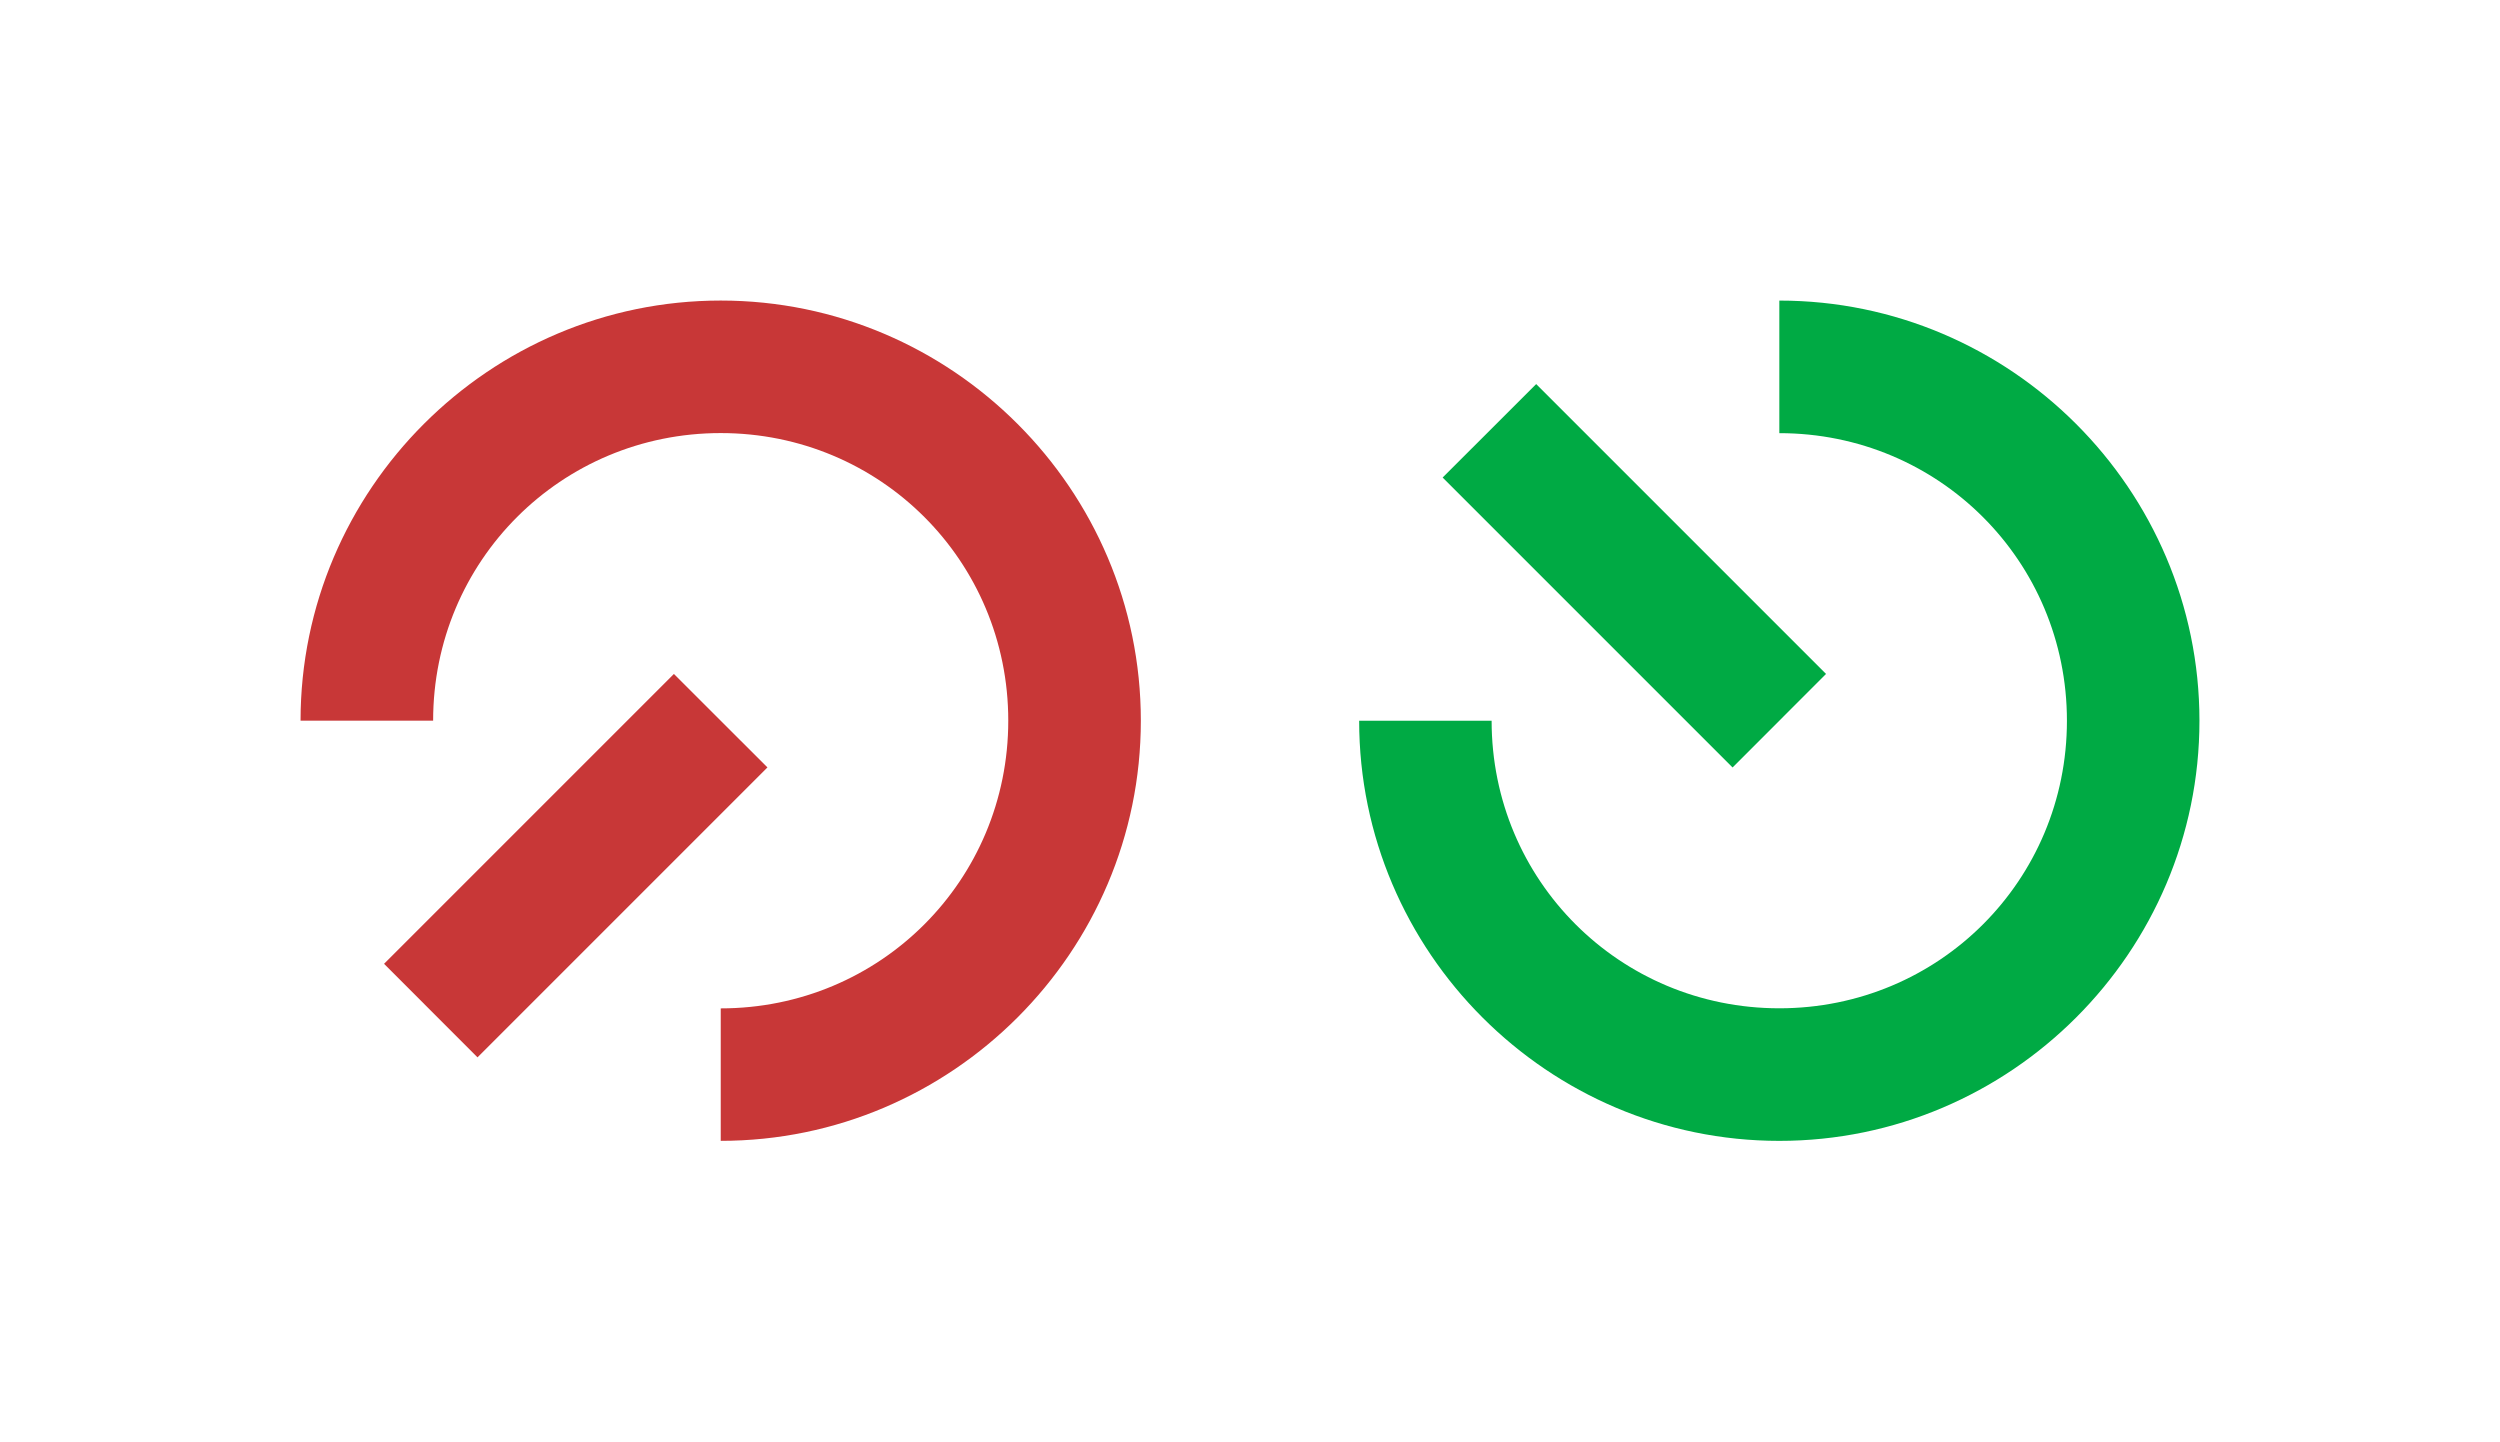
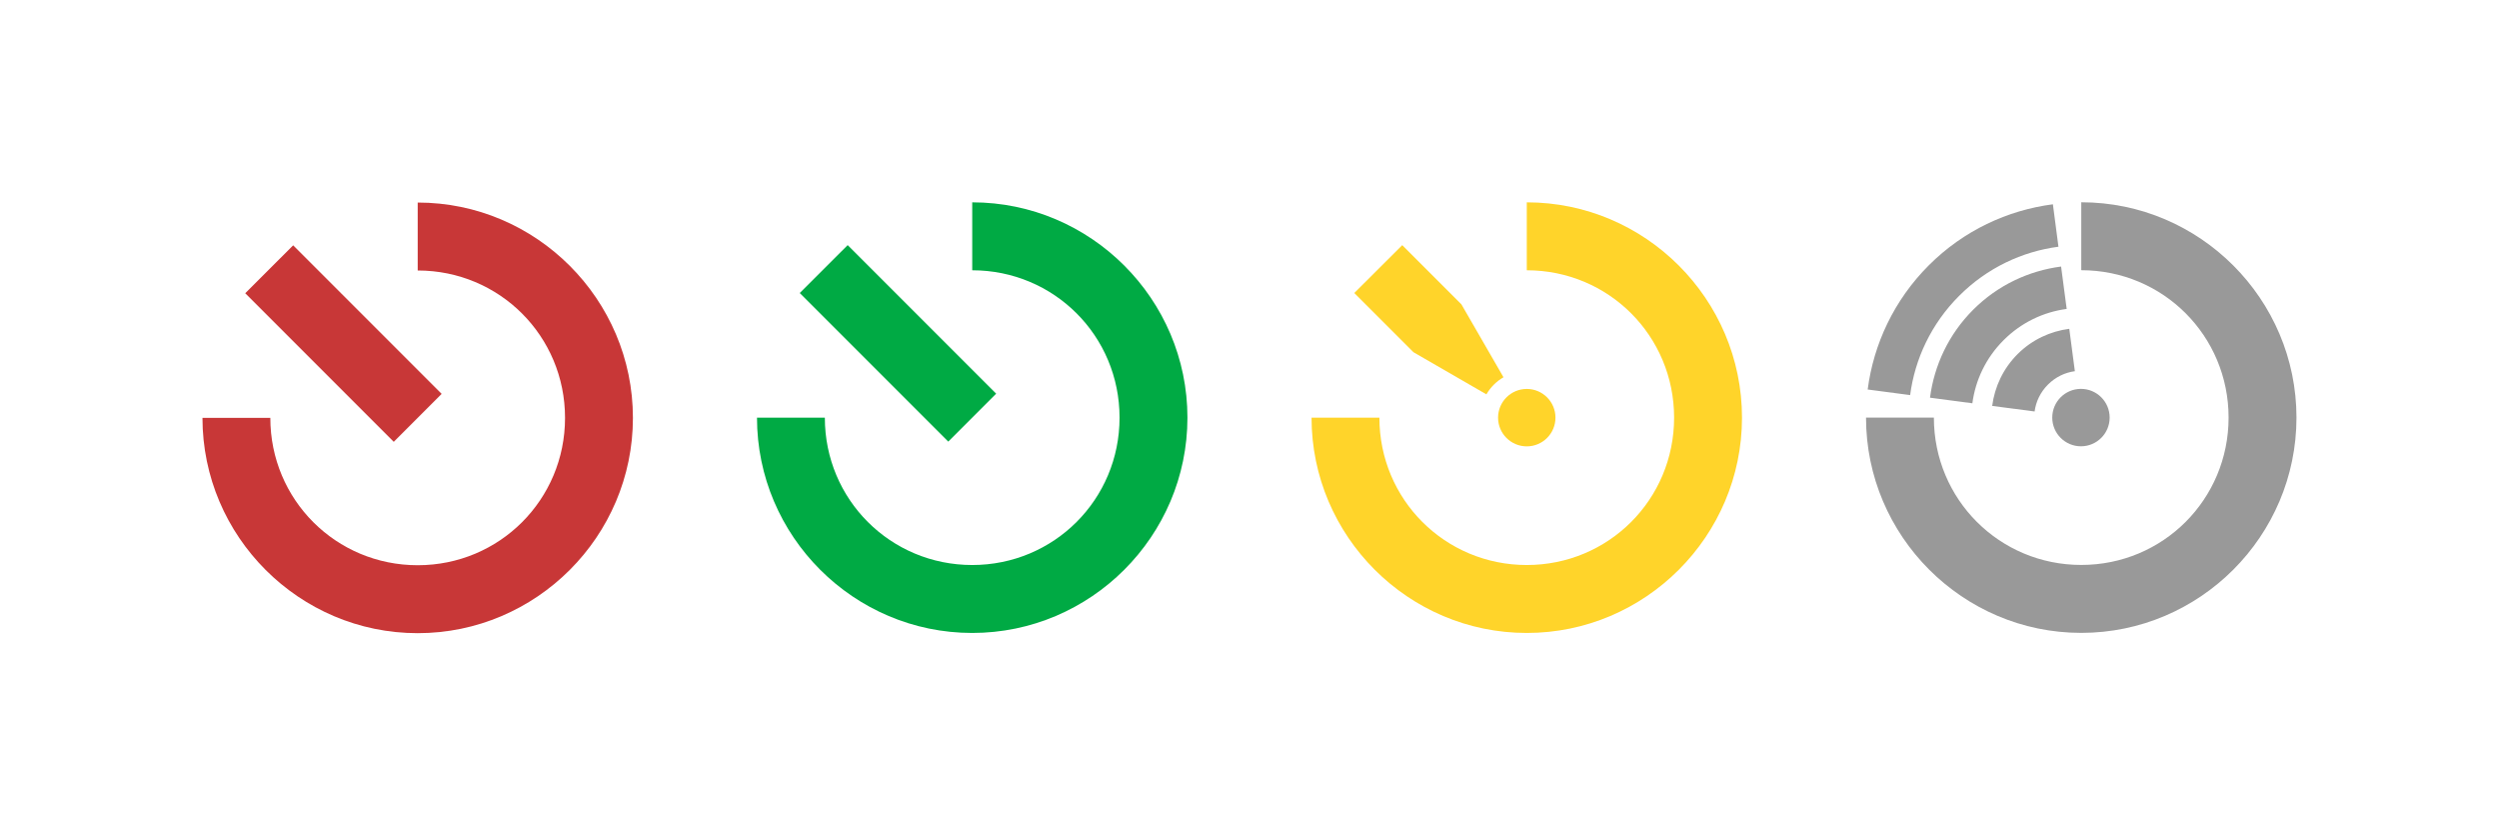
- <svg xmlns="http://www.w3.org/2000/svg" xmlns:ns1="http://www.openswatchbook.org/uri/2009/osb" width="831.801" height="479.591" id="svg5364" version="1.1">
+ <svg xmlns="http://www.w3.org/2000/svg" xmlns:ns1="http://www.openswatchbook.org/uri/2009/osb" width="1234.253" height="412.598" id="svg5364" version="1.1">
  <defs id="defs5366">
    <linearGradient id="linearGradient8030" ns1:paint="solid">
      <stop style="stop-color:#000000;stop-opacity:1;" offset="0" id="stop8032" />
    </linearGradient>
    <linearGradient id="linearGradient8014" ns1:paint="gradient">
      <stop style="stop-color:#303030;stop-opacity:1;" offset="0" id="stop8016" />
      <stop id="stop8026" offset="0.25" style="stop-color:#303030;stop-opacity:0.749;" />
      <stop id="stop8024" offset="1" style="stop-color:#303030;stop-opacity:0.498;" />
      <stop style="stop-color:#303030;stop-opacity:0;" offset="1" id="stop8018" />
    </linearGradient>
    <linearGradient id="linearGradient6569" ns1:paint="gradient">
      <stop style="stop-color:#ffffff;stop-opacity:1;" offset="0" id="stop6571" />
      <stop style="stop-color:#ffffff;stop-opacity:0;" offset="1" id="stop6573" />
    </linearGradient>
    <marker orient="auto" refY="0" refX="0" id="TriangleInL" style="overflow:visible">
      <path id="path3917" d="m 5.77,0 -8.65,5 0,-10 8.65,5 z" style="fill-rule:evenodd;stroke:#000000;stroke-width:1pt" transform="scale(-0.8,-0.8)" />
    </marker>
    <marker orient="auto" refY="0" refX="0" id="Arrow1Lend" style="overflow:visible">
      <path id="path3787" d="M 0,0 5,-5 -12.5,0 5,5 0,0 z" style="fill-rule:evenodd;stroke:#000000;stroke-width:1pt" transform="matrix(-0.8,0,0,-0.8,-10,0)" />
    </marker>
    <filter id="filter8079" height="1.5" width="1.5" y="-0.25" x="-0.25" color-interpolation-filters="sRGB">
      <feBlend id="feBlend8081" in2="SourceGraphic" result="result1" mode="screen" />
      <feGaussianBlur id="feGaussianBlur8083" stdDeviation="7" result="result6" />
      <feComposite id="feComposite8085" in2="result6" operator="xor" in="result6" result="result7" />
      <feComposite id="feComposite8087" in2="result1" operator="atop" in="result6" result="result92" />
      <feComposite id="feComposite8089" in2="result92" result="result4" in="result7" operator="xor" />
      <feGaussianBlur id="feGaussianBlur8091" result="result3" stdDeviation="0.7" in="result4" />
      <feSpecularLighting id="feSpecularLighting8093" result="result5" specularExponent="50" specularConstant="1.5" surfaceScale="4">
        <fePointLight id="fePointLight8095" z="20000" y="-8000" x="-5000" />
      </feSpecularLighting>
      <feComposite id="feComposite8097" in2="SourceGraphic" in="result3" k3="1" k2="1" operator="arithmetic" result="result93" k1="0" k4="0" />
      <feComposite id="feComposite8099" in2="result93" in="result5" operator="atop" result="result94" />
      <feBlend id="feBlend8101" in2="result94" mode="multiply" />
    </filter>
  </defs>
-   <g id="layer1" transform="translate(65.33923,75.00018)">
-     <text xml:space="preserve" style="font-size:40px;font-style:normal;font-weight:normal;line-height:125%;letter-spacing:0px;word-spacing:0px;fill:#5c5c5c;fill-opacity:1;stroke:none;font-family:Sans" x="411.33" y="418.043" id="text5263">
-       <tspan y="418.043" x="411.33" id="tspan5265" />
+   <g id="layer1" transform="translate(65.33923,8.007144)">
+     <text xml:space="preserve" style="font-size:48px;font-style:normal;font-weight:normal;line-height:125%;letter-spacing:0px;word-spacing:0px;fill:#5c5c5c;fill-opacity:1;stroke:none;font-family:Sans" x="486.664" y="440.734" id="text5263">
+       <tspan y="440.734" x="486.664" id="tspan5265" />
    </text>
-     <text xml:space="preserve" style="font-size:40px;font-style:normal;font-weight:normal;line-height:125%;letter-spacing:0px;word-spacing:0px;fill:#5c5c5c;fill-opacity:1;stroke:none;font-family:Sans" x="293.256" y="211.412" id="text4422">
-       <tspan id="tspan4424" x="293.256" y="211.412" />
+     <text xml:space="preserve" style="font-size:48px;font-style:normal;font-weight:normal;line-height:125%;letter-spacing:0px;word-spacing:0px;fill:#5c5c5c;fill-opacity:1;stroke:none;font-family:Sans" x="344.974" y="192.776" id="text4422">
+       <tspan id="tspan4424" x="344.974" y="192.776" />
    </text>
-     <g id="g3876" style="fill:#c83737" transform="matrix(0,-1,1,0,9.660944,339.2423)">
+     <g id="labstate_closed" style="fill:#c83737" transform="matrix(0.760416,0,0,0.760416,8.304167,72.98261)">
      <path id="path3941-4" d="m 174.461,25 0,44.112 c 53.108,0 95.689,42.581 95.689,95.689 0,53.108 -42.581,95.669 -95.689,95.669 -53.108,0 -95.728,-42.561 -95.728,-95.669 l -44.072,0 c 0,76.945 62.855,139.781 139.801,139.781 76.945,0 139.781,-62.836 139.781,-139.781 0,-76.945 -62.836,-139.801 -139.781,-139.801 z" style="font-size:medium;font-style:normal;font-variant:normal;font-weight:normal;font-stretch:normal;text-indent:0;text-align:start;text-decoration:none;line-height:normal;letter-spacing:normal;word-spacing:normal;text-transform:none;direction:ltr;block-progression:tb;writing-mode:lr-tb;text-anchor:start;baseline-shift:baseline;color:#000000;fill:#c83737;fill-opacity:1;stroke:none;stroke-width:29.747;marker:none;visibility:visible;display:inline;overflow:visible;enable-background:accumulate;font-family:Sans;-inkscape-font-specification:Sans" />
      <path id="path3048" d="M 93.562,52.781 62.438,83.875 158.906,180.344 190,149.219 93.562,52.781 z" style="font-size:medium;font-style:normal;font-variant:normal;font-weight:normal;font-stretch:normal;text-indent:0;text-align:start;text-decoration:none;line-height:normal;letter-spacing:normal;word-spacing:normal;text-transform:none;direction:ltr;block-progression:tb;writing-mode:lr-tb;text-anchor:start;baseline-shift:baseline;color:#000000;fill:#c83737;fill-opacity:1;fill-rule:nonzero;stroke:none;stroke-width:44;marker:none;visibility:visible;display:inline;overflow:visible;enable-background:accumulate;font-family:Sans;-inkscape-font-specification:Sans" />
    </g>
-     <g transform="translate(352.2193,0.00977273)" id="g3876-7" style="fill:#00aa44">
-       <path id="path3941-4-3" d="m 174.461,25 0,44.112 c 53.108,0 95.689,42.581 95.689,95.689 0,53.108 -42.581,95.669 -95.689,95.669 -53.108,0 -95.728,-42.561 -95.728,-95.669 l -44.072,0 c 0,76.945 62.855,139.781 139.801,139.781 76.945,0 139.781,-62.836 139.781,-139.781 0,-76.945 -62.836,-139.801 -139.781,-139.801 z" style="font-size:medium;font-style:normal;font-variant:normal;font-weight:normal;font-stretch:normal;text-indent:0;text-align:start;text-decoration:none;line-height:normal;letter-spacing:normal;word-spacing:normal;text-transform:none;direction:ltr;block-progression:tb;writing-mode:lr-tb;text-anchor:start;baseline-shift:baseline;color:#000000;fill:#00aa44;fill-opacity:1;stroke:none;stroke-width:29.747;marker:none;visibility:visible;display:inline;overflow:visible;enable-background:accumulate;font-family:Sans;-inkscape-font-specification:Sans" />
-       <path id="path3048-0" d="M 93.562,52.781 62.438,83.875 158.906,180.344 190,149.219 93.562,52.781 z" style="font-size:medium;font-style:normal;font-variant:normal;font-weight:normal;font-stretch:normal;text-indent:0;text-align:start;text-decoration:none;line-height:normal;letter-spacing:normal;word-spacing:normal;text-transform:none;direction:ltr;block-progression:tb;writing-mode:lr-tb;text-anchor:start;baseline-shift:baseline;color:#000000;fill:#00aa44;fill-opacity:1;fill-rule:nonzero;stroke:none;stroke-width:44;marker:none;visibility:visible;display:inline;overflow:visible;enable-background:accumulate;font-family:Sans;-inkscape-font-specification:Sans" />
+     <g id="labstate_open" transform="translate(-0.00927734,0)">
+       <path id="path3941-4-3" d="m 414.852,91.888 0,33.543 c 40.384,0 72.763,32.379 72.763,72.763 0,40.384 -32.379,72.749 -72.763,72.749 -40.384,0 -72.793,-32.364 -72.793,-72.749 l -33.513,0 c 0,58.511 47.796,106.292 106.307,106.292 58.511,0 106.292,-47.781 106.292,-106.292 0,-58.511 -47.781,-106.307 -106.292,-106.307 z" style="font-size:medium;font-style:normal;font-variant:normal;font-weight:normal;font-stretch:normal;text-indent:0;text-align:start;text-decoration:none;line-height:normal;letter-spacing:normal;word-spacing:normal;text-transform:none;direction:ltr;block-progression:tb;writing-mode:lr-tb;text-anchor:start;baseline-shift:baseline;color:#000000;fill:#00aa44;fill-opacity:1;stroke:none;stroke-width:29.747;marker:none;visibility:visible;display:inline;overflow:visible;enable-background:accumulate;font-family:Sans;-inkscape-font-specification:Sans" />
+       <path id="path3048-0" d="m 353.335,113.014 -23.668,23.644 73.356,73.356 23.644,-23.668 -73.333,-73.333 z" style="font-size:medium;font-style:normal;font-variant:normal;font-weight:normal;font-stretch:normal;text-indent:0;text-align:start;text-decoration:none;line-height:normal;letter-spacing:normal;word-spacing:normal;text-transform:none;direction:ltr;block-progression:tb;writing-mode:lr-tb;text-anchor:start;baseline-shift:baseline;color:#000000;fill:#00aa44;fill-opacity:1;fill-rule:nonzero;stroke:none;stroke-width:44;marker:none;visibility:visible;display:inline;overflow:visible;enable-background:accumulate;font-family:Sans;-inkscape-font-specification:Sans" />
+     </g>
+     <g transform="matrix(0.3041664,0,0,0.3041664,295.8316,243.8648)" id="labstate_open-2" style="fill:#00aa44" />
+     <g transform="matrix(0.6083328,0,0,0.6083328,30.85048,194.5189)" id="labstate_open-3" style="fill:#ffd42a" />
+     <g transform="matrix(0.6083328,0,0,0.6083328,332.9264,4.448653)" id="labstate_open-0" style="fill:#ffd42a" />
+     <g id="labstate_wifi" style="fill:#999999" transform="matrix(0.5376953,-0.5376953,0.5376953,0.5376953,936.9393,-206.876)">
+       <g id="g3983" transform="matrix(1.368405,1.368405,-1.368405,1.368405,-846.1793,-501.4188)" style="fill:#999999">
+         <path style="font-size:medium;font-style:normal;font-variant:normal;font-weight:normal;font-stretch:normal;text-indent:0;text-align:start;text-decoration:none;line-height:normal;letter-spacing:normal;word-spacing:normal;text-transform:none;direction:ltr;block-progression:tb;writing-mode:lr-tb;text-anchor:start;baseline-shift:baseline;color:#000000;fill:#999999;fill-opacity:1;stroke:none;stroke-width:27.867;marker:none;visibility:visible;display:inline;overflow:visible;enable-background:accumulate;font-family:Sans;-inkscape-font-specification:Sans" d="m 943.594,141.531 c -13.795,17.93 -22.031,40.348 -22.031,64.656 0,24.301 8.212,46.753 22,64.688 L 960.344,258 c -10.998,-14.329 -17.531,-32.282 -17.531,-51.812 0,-19.516 6.546,-37.452 17.531,-51.781 l -16.75,-12.875 z m 24.594,18.875 c -9.775,12.702 -15.625,28.579 -15.625,45.781 0,17.202 5.85,33.073 15.625,45.781 l 16.75,-12.844 c -6.978,-9.107 -11.125,-20.513 -11.125,-32.938 0,-12.431 4.141,-23.835 11.125,-32.938 l -16.75,-12.844 z m 24.594,18.875 c -5.759,7.476 -9.219,16.806 -9.219,26.906 0,10.102 3.457,19.455 9.219,26.938 l 16.75,-12.875 c -2.964,-3.875 -4.719,-8.738 -4.719,-14.062 0,-5.325 1.754,-10.188 4.719,-14.062 l -16.75,-12.844 z" transform="matrix(0.480512,0.480512,-0.480512,0.480512,114.9108,-443.7101)" id="path3945" />
+         <path transform="matrix(0.9080543,0,0,0.9080543,-773.1704,61.78392)" d="m 1423.406,96.34 c 0,5.858 -4.749,10.607 -10.607,10.607 -5.858,0 -10.607,-4.749 -10.607,-10.607 0,-5.858 4.749,-10.607 10.607,-10.607 5.858,0 10.607,4.749 10.607,10.607 z" id="path3940" style="fill:#999999;fill-opacity:1;stroke:none" />
+       </g>
+       <path id="path3941-4-1" d="m -253.929,301.642 -31.192,31.192 c 37.553,37.553 37.553,97.772 0,135.325 -37.553,37.553 -97.758,37.539 -135.311,-0.014 -37.553,-37.553 -37.595,-97.785 -0.042,-135.339 l -31.164,-31.164 c -54.409,54.409 -54.395,143.285 0.014,197.694 54.409,54.409 143.272,54.409 197.68,-2e-5 54.409,-54.409 54.422,-143.285 0.014,-197.694 z" style="font-size:medium;font-style:normal;font-variant:normal;font-weight:normal;font-stretch:normal;text-indent:0;text-align:start;text-decoration:none;line-height:normal;letter-spacing:normal;word-spacing:normal;text-transform:none;direction:ltr;block-progression:tb;writing-mode:lr-tb;text-anchor:start;baseline-shift:baseline;color:#000000;fill:#999999;fill-opacity:1;stroke:none;stroke-width:29.747;marker:none;visibility:visible;display:inline;overflow:visible;enable-background:accumulate;font-family:Sans;-inkscape-font-specification:Sans" />
+     </g>
+     <g id="labstate_unknown" transform="translate(273.8849,-6.0742821e-7)">
+       <path id="path3941-4-3-6" d="m 414.852,91.888 0,33.543 c 40.384,0 72.763,32.379 72.763,72.763 0,40.384 -32.379,72.749 -72.763,72.749 -40.384,0 -72.793,-32.364 -72.793,-72.749 l -33.513,0 c 0,58.511 47.796,106.292 106.307,106.292 58.511,0 106.292,-47.781 106.292,-106.292 0,-58.511 -47.781,-106.307 -106.292,-106.307 z" style="font-size:medium;font-style:normal;font-variant:normal;font-weight:normal;font-stretch:normal;text-indent:0;text-align:start;text-decoration:none;line-height:normal;letter-spacing:normal;word-spacing:normal;text-transform:none;direction:ltr;block-progression:tb;writing-mode:lr-tb;text-anchor:start;baseline-shift:baseline;color:#000000;fill:#ffd42a;fill-opacity:1;stroke:none;stroke-width:29.747;marker:none;visibility:visible;display:inline;overflow:visible;enable-background:accumulate;font-family:Sans;-inkscape-font-specification:Sans" />
+       <path style="font-size:medium;font-style:normal;font-variant:normal;font-weight:normal;font-stretch:normal;text-indent:0;text-align:start;text-decoration:none;line-height:normal;letter-spacing:normal;word-spacing:normal;text-transform:none;direction:ltr;block-progression:tb;writing-mode:lr-tb;text-anchor:start;baseline-shift:baseline;color:#000000;fill:#ffd42a;fill-opacity:1;fill-rule:nonzero;stroke:none;stroke-width:44;marker:none;visibility:visible;display:inline;overflow:visible;enable-background:accumulate;font-family:Sans;-inkscape-font-specification:Sans" d="m 1162.25,-213.531 -23.688,23.625 29.219,29.219 36.031,20.812 c 2.023,-3.499 4.939,-6.414 8.438,-8.438 l -20.781,-36 -29.219,-29.219 z" transform="translate(-808.9039,326.5597)" id="path3048-0-9" />
+       <g style="fill:#ffd42a" transform="matrix(1.471569,0,0,1.471569,-335.2557,-21.46689)" id="g3983-6-8">
+         <path style="fill:#ffd42a;fill-opacity:1;stroke:none" id="path3940-1-1" d="m 1423.406,96.34 c 0,5.858 -4.749,10.607 -10.607,10.607 -5.858,0 -10.607,-4.749 -10.607,-10.607 0,-5.858 4.749,-10.607 10.607,-10.607 5.858,0 10.607,4.749 10.607,10.607 z" transform="matrix(0.9080543,0,0,0.9080543,-773.1704,61.78392)" />
+       </g>
    </g>
  </g>
</svg>
